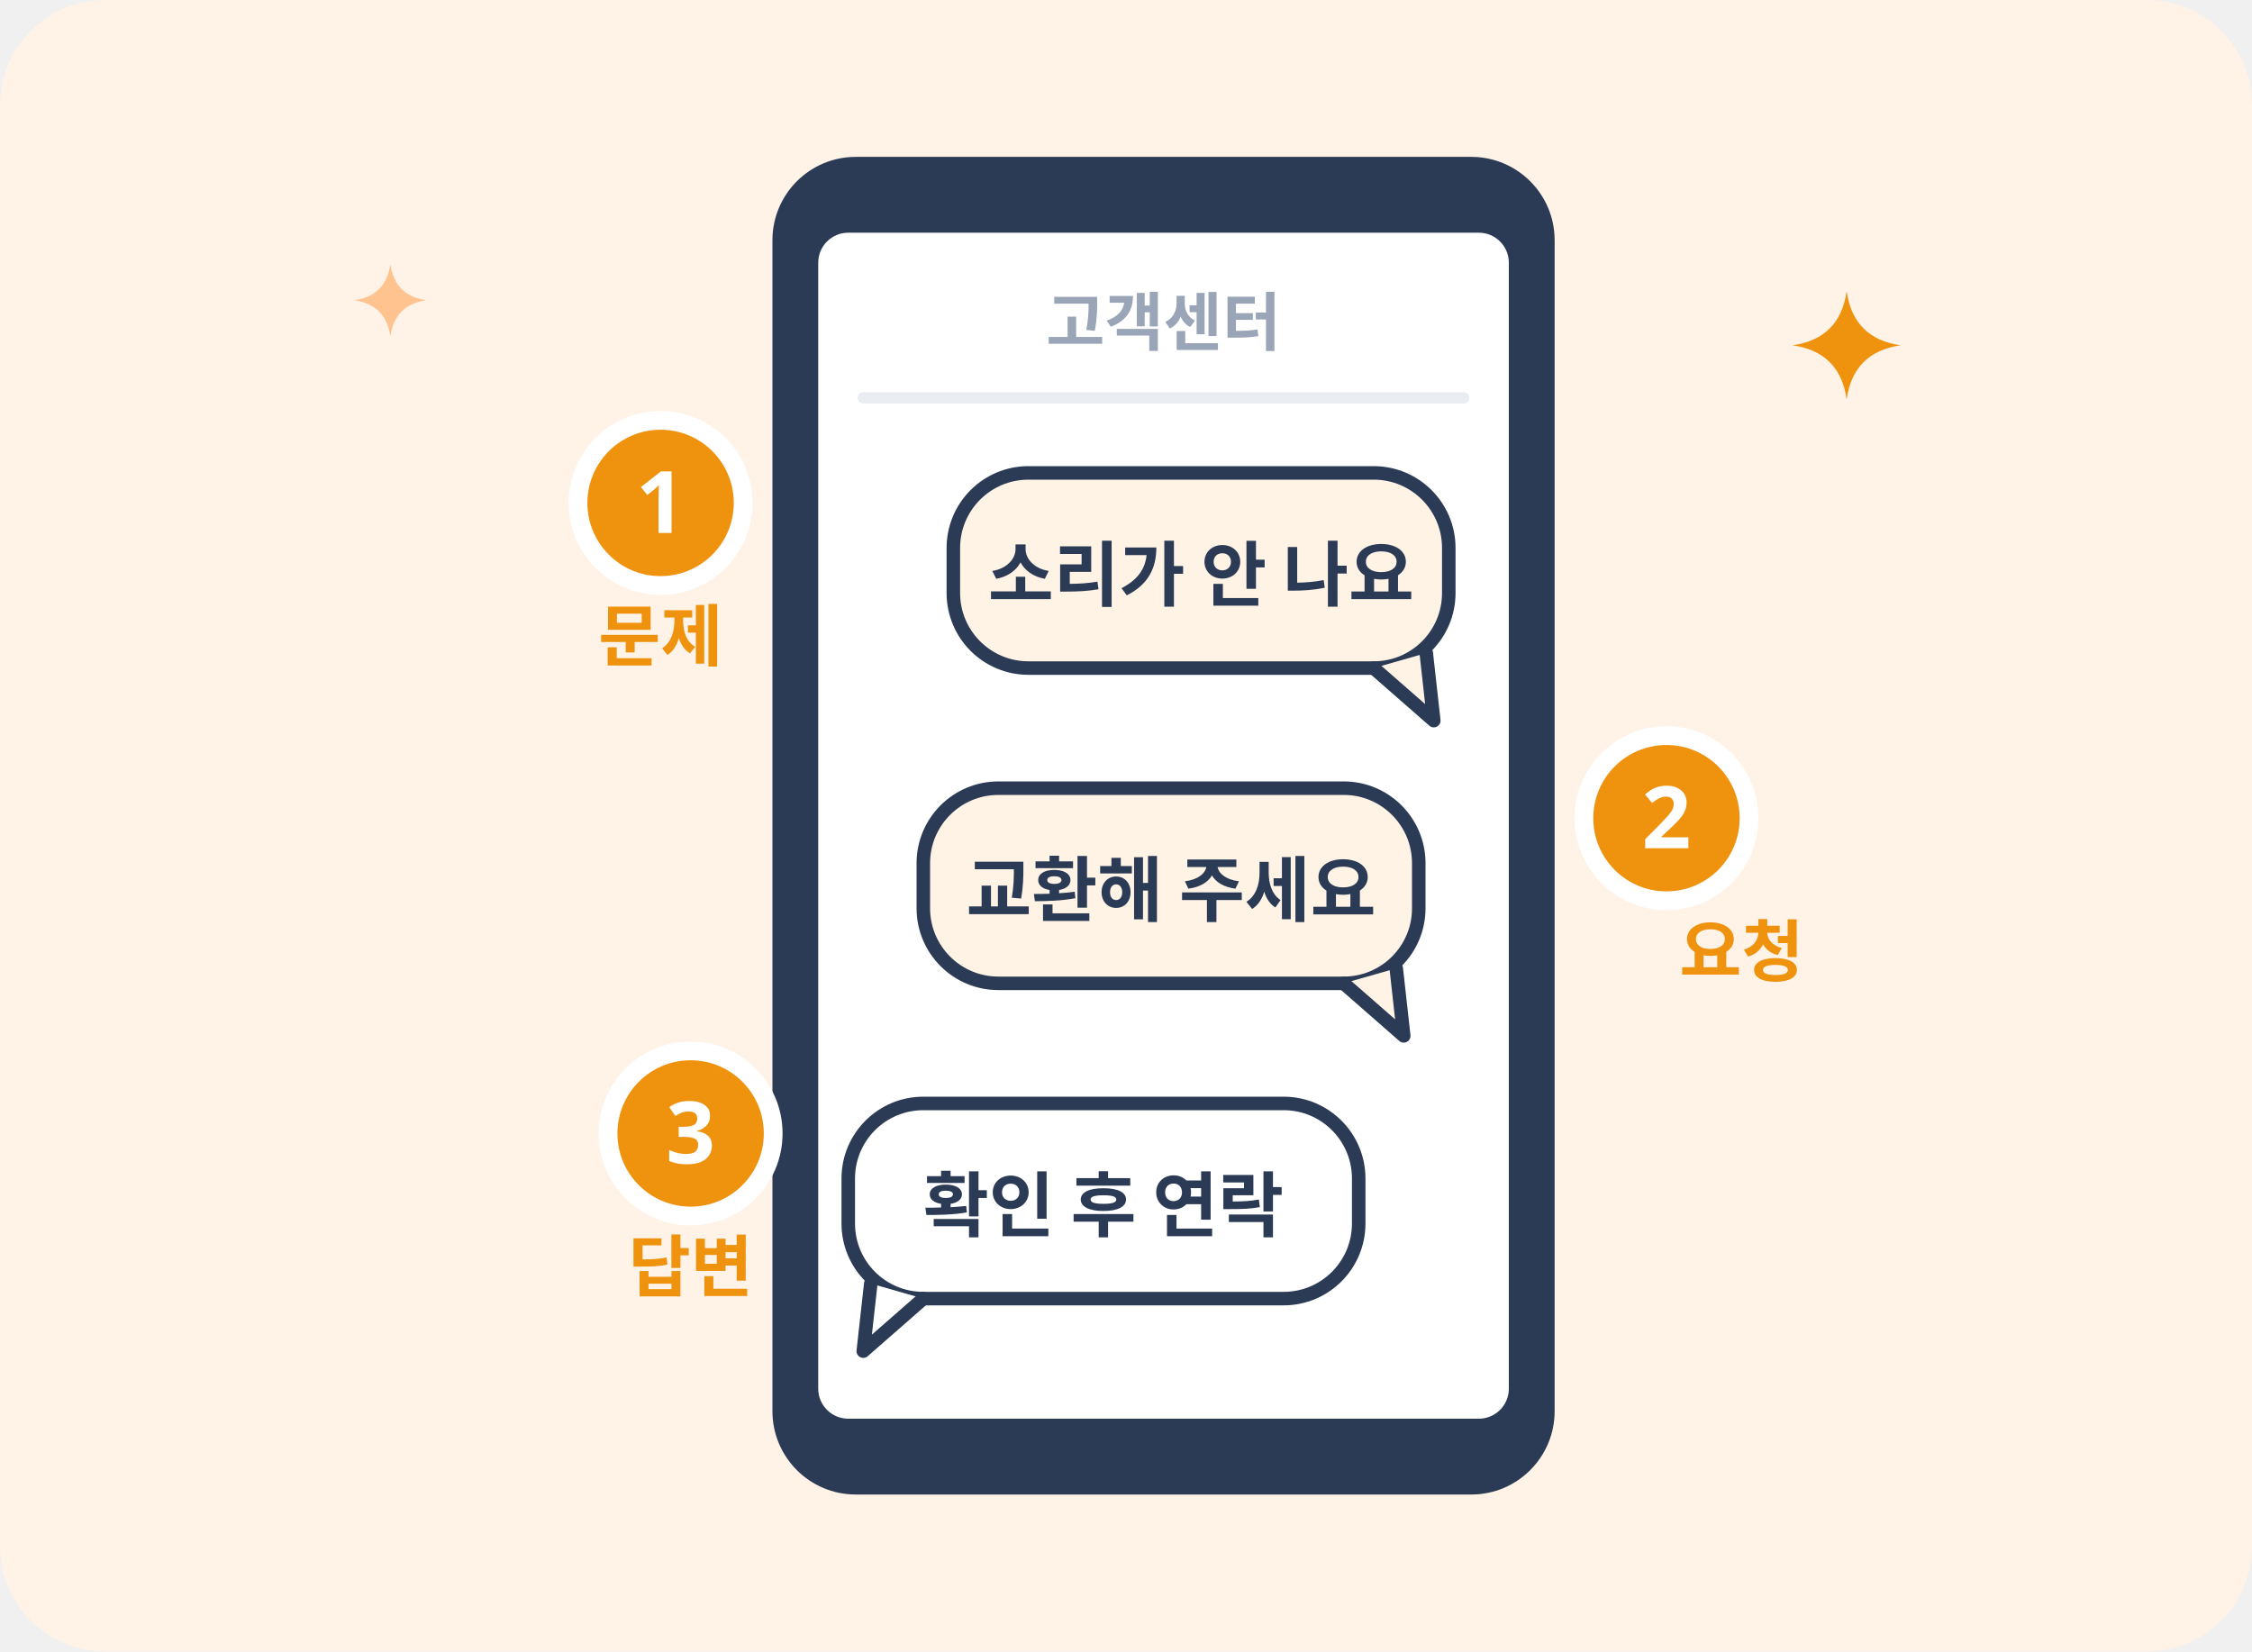
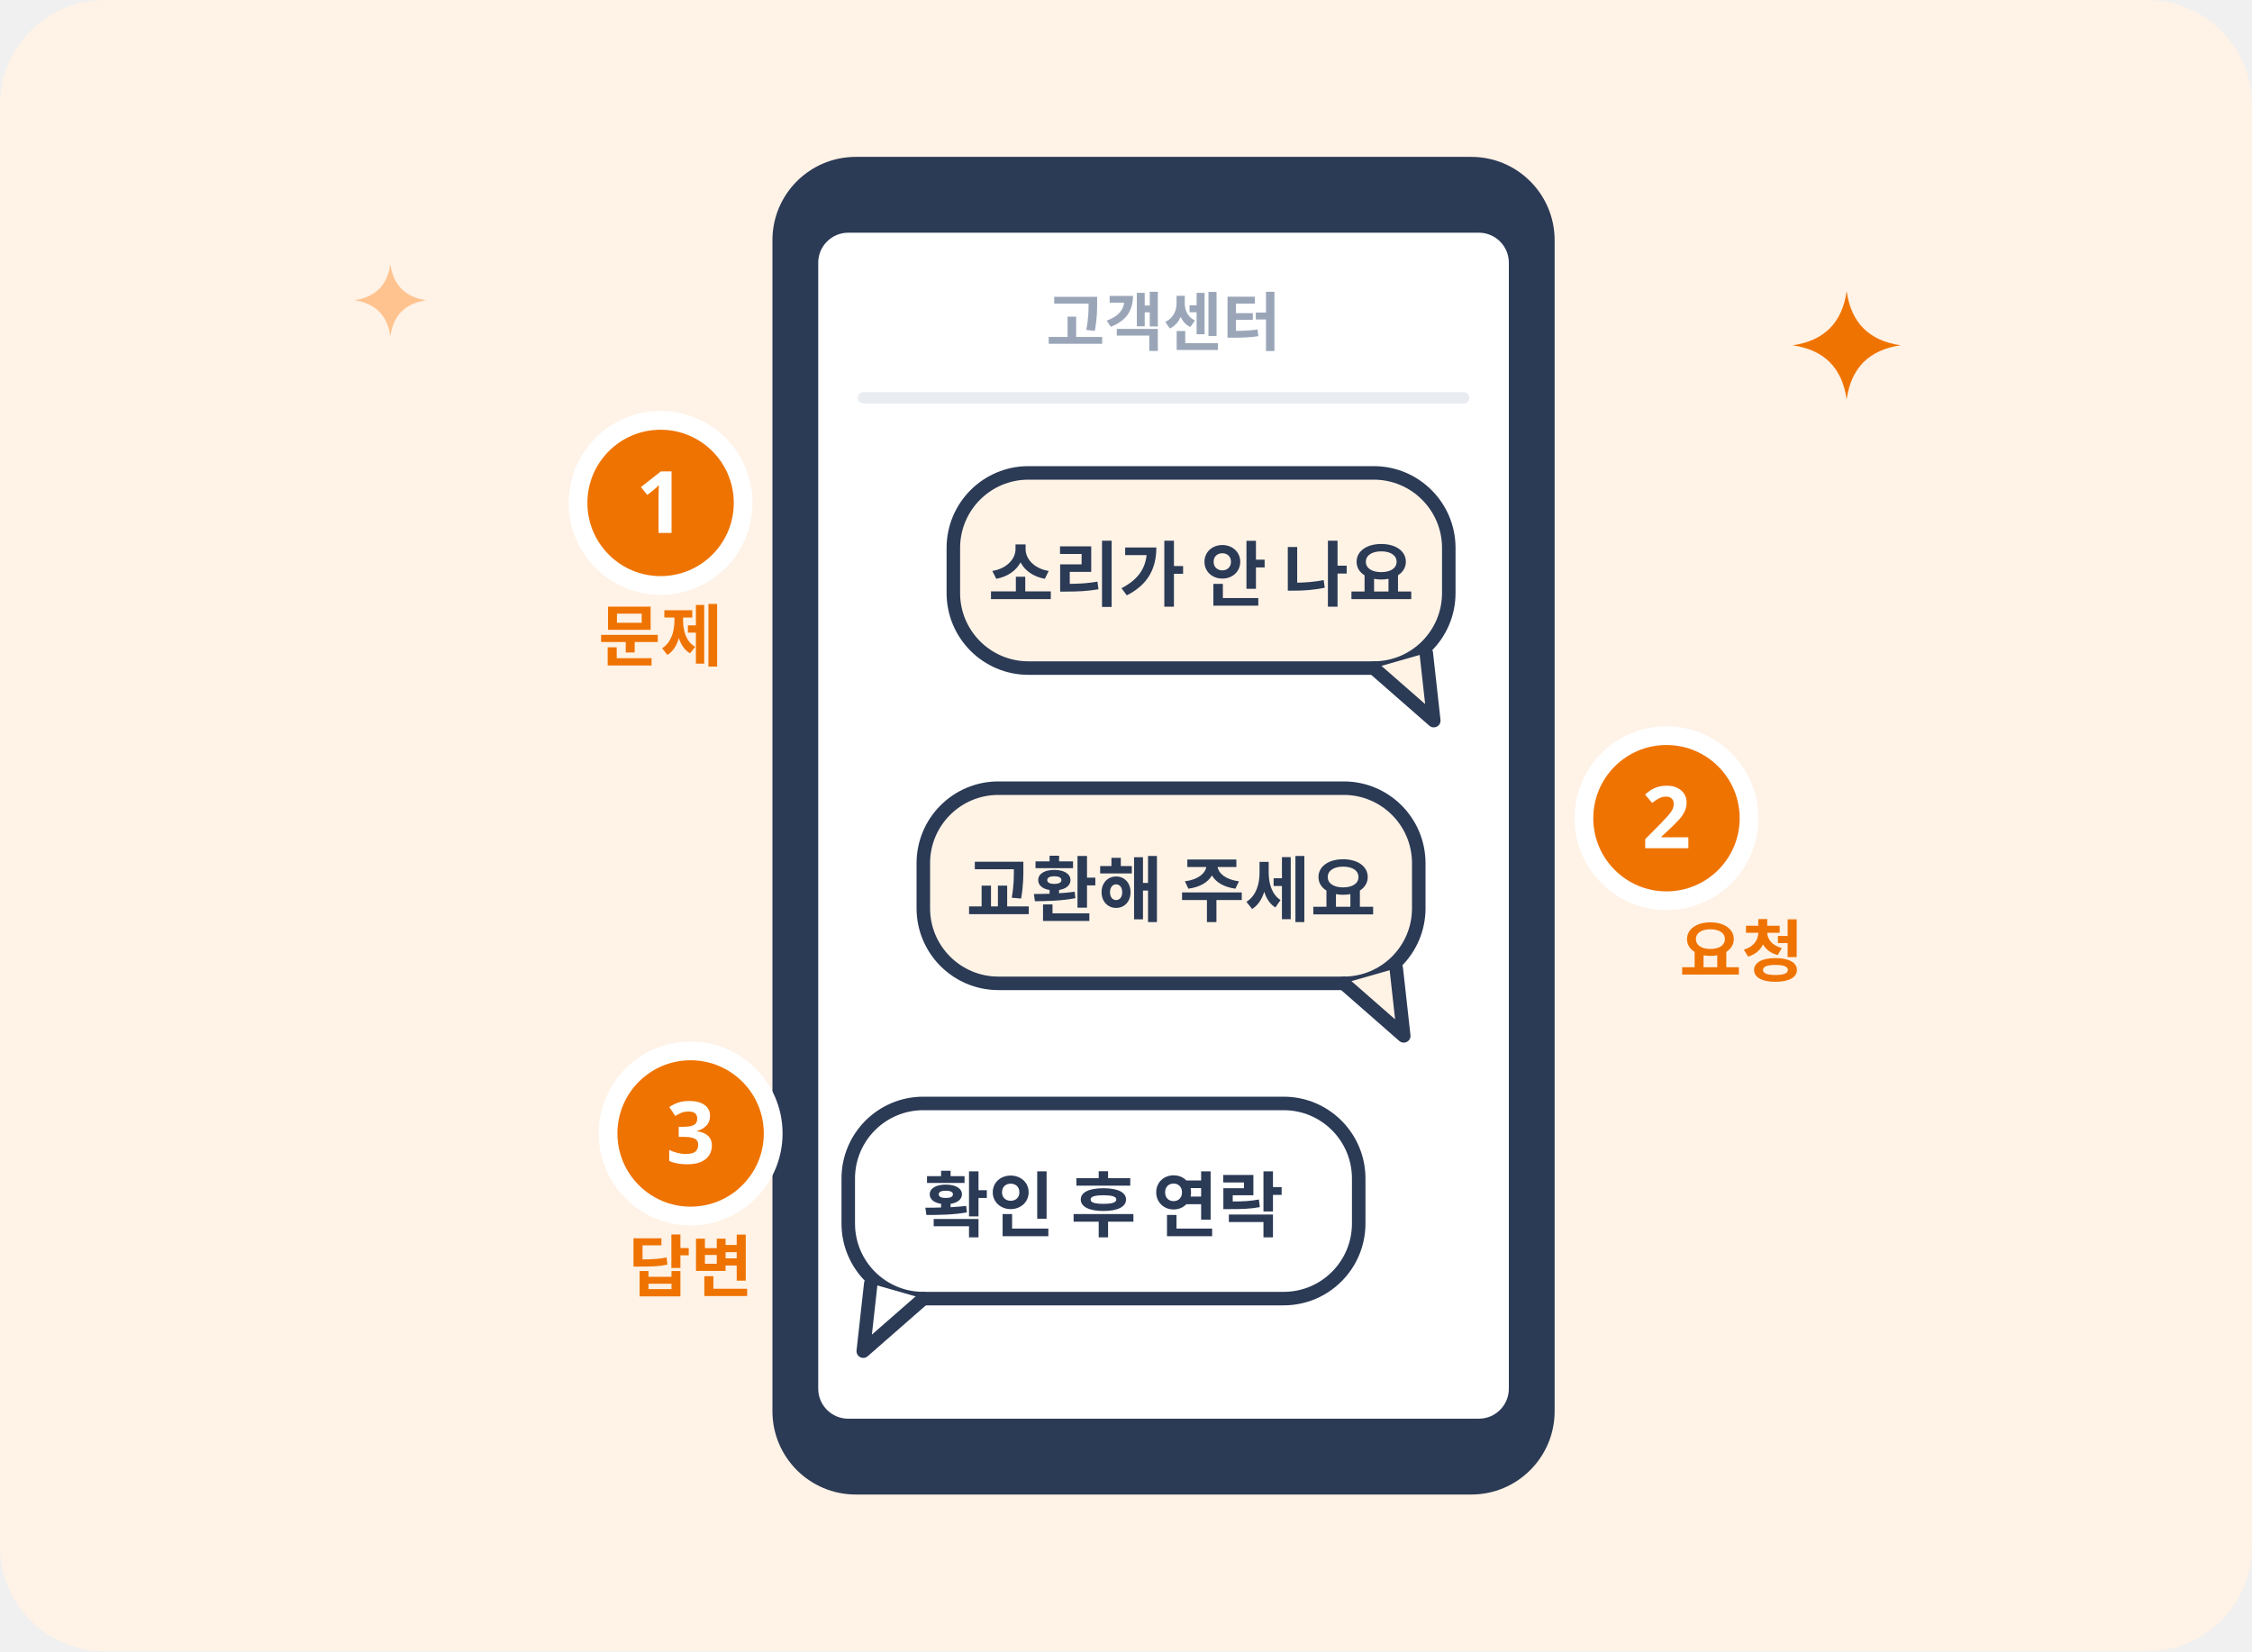
<svg xmlns="http://www.w3.org/2000/svg" viewBox="0 0 300 220">
  <rect width="300" height="220" rx="14" fill="#fff2e6" />
  <rect x="104" y="22" width="102" height="176" rx="10" fill="#2b3a55" stroke="#2b3a55" stroke-width="2.2" />
  <rect x="109" y="31" width="92" height="158" rx="4" fill="#fff" />
  <g transform="translate(109 31)">
    <text x="46" y="15" text-anchor="middle" font-size="8.5" font-weight="800" fill="#9aa6b8" font-family="Pretendard,'Noto Sans KR','Apple SD Gothic Neo',sans-serif">고객센터</text>
    <path d="M6 22 H86" fill="none" stroke="#e9ecf1" stroke-width="1.5" stroke-linecap="round" stroke-linejoin="round" />
    <rect x="18" y="32" width="66" height="26" rx="10" fill="#fff3e6" stroke="#2b3a55" stroke-width="1.8" />
    <path d="M74 58 l8 7 l-1 -9" fill="#fff3e6" stroke="#2b3a55" stroke-width="1.8" stroke-linecap="round" stroke-linejoin="round" />
    <text x="51.0" y="49" text-anchor="middle" font-size="9.5" font-weight="700" fill="#2b3a55" font-family="Pretendard,'Noto Sans KR','Apple SD Gothic Neo',sans-serif">소리가 안 나요</text>
    <rect x="14" y="74" width="66" height="26" rx="10" fill="#fff3e6" stroke="#2b3a55" stroke-width="1.8" />
    <path d="M70 100 l8 7 l-1 -9" fill="#fff3e6" stroke="#2b3a55" stroke-width="1.8" stroke-linecap="round" stroke-linejoin="round" />
    <text x="47.0" y="91" text-anchor="middle" font-size="9.5" font-weight="700" fill="#2b3a55" font-family="Pretendard,'Noto Sans KR','Apple SD Gothic Neo',sans-serif">교환해 주세요</text>
    <rect x="4" y="116" width="68" height="26" rx="10" fill="#fff" stroke="#2b3a55" stroke-width="1.8" />
    <path d="M14 142 l-8 7 l1 -9" fill="#fff" stroke="#2b3a55" stroke-width="1.8" stroke-linecap="round" stroke-linejoin="round" />
    <text x="38.0" y="133" text-anchor="middle" font-size="9.5" font-weight="700" fill="#2b3a55" font-family="Pretendard,'Noto Sans KR','Apple SD Gothic Neo',sans-serif">확인 후 연락</text>
  </g>
-   <circle cx="88" cy="67" r="11" fill="#ef920e" stroke="#fff" stroke-width="2.5" />
+   <circle cx="88" cy="67" r="11" fill="#ef7300" stroke="#fff" stroke-width="2.5" />
  <text x="88" y="71" text-anchor="middle" font-size="11.5" font-weight="900" fill="#fff" font-family="Pretendard,'Noto Sans KR','Apple SD Gothic Neo',sans-serif">1</text>
-   <circle cx="222" cy="109" r="11" fill="#ef920e" stroke="#fff" stroke-width="2.5" />
+   <circle cx="222" cy="109" r="11" fill="#ef7300" stroke="#fff" stroke-width="2.5" />
  <text x="222" y="113" text-anchor="middle" font-size="11.5" font-weight="900" fill="#fff" font-family="Pretendard,'Noto Sans KR','Apple SD Gothic Neo',sans-serif">2</text>
-   <circle cx="92" cy="151" r="11" fill="#ef920e" stroke="#fff" stroke-width="2.5" />
+   <circle cx="92" cy="151" r="11" fill="#ef7300" stroke="#fff" stroke-width="2.5" />
  <text x="92" y="155" text-anchor="middle" font-size="11.5" font-weight="900" fill="#fff" font-family="Pretendard,'Noto Sans KR','Apple SD Gothic Neo',sans-serif">3</text>
-   <text x="88" y="88" text-anchor="middle" font-size="9" font-weight="800" fill="#ef920e" font-family="Pretendard,'Noto Sans KR','Apple SD Gothic Neo',sans-serif">문제</text>
-   <text x="232" y="130" text-anchor="middle" font-size="9" font-weight="800" fill="#ef920e" font-family="Pretendard,'Noto Sans KR','Apple SD Gothic Neo',sans-serif">요청</text>
-   <text x="92" y="172" text-anchor="middle" font-size="9" font-weight="800" fill="#ef920e" font-family="Pretendard,'Noto Sans KR','Apple SD Gothic Neo',sans-serif">답변</text>
-   <path transform="translate(246 46) scale(0.9)" d="M0 -8 Q1 -1 8 0 Q1 1 0 8 Q-1 1 -8 0 Q-1 -1 0 -8Z" fill="#ef920e" />
+   <text x="88" y="88" text-anchor="middle" font-size="9" font-weight="800" fill="#ef7300" font-family="Pretendard,'Noto Sans KR','Apple SD Gothic Neo',sans-serif">문제</text>
+   <text x="232" y="130" text-anchor="middle" font-size="9" font-weight="800" fill="#ef7300" font-family="Pretendard,'Noto Sans KR','Apple SD Gothic Neo',sans-serif">요청</text>
+   <text x="92" y="172" text-anchor="middle" font-size="9" font-weight="800" fill="#ef7300" font-family="Pretendard,'Noto Sans KR','Apple SD Gothic Neo',sans-serif">답변</text>
+   <path transform="translate(246 46) scale(0.9)" d="M0 -8 Q1 -1 8 0 Q1 1 0 8 Q-1 1 -8 0 Q-1 -1 0 -8Z" fill="#ef7300" />
  <path transform="translate(52 40) scale(0.6)" d="M0 -8 Q1 -1 8 0 Q1 1 0 8 Q-1 1 -8 0 Q-1 -1 0 -8Z" fill="#ffc38f" />
</svg>
